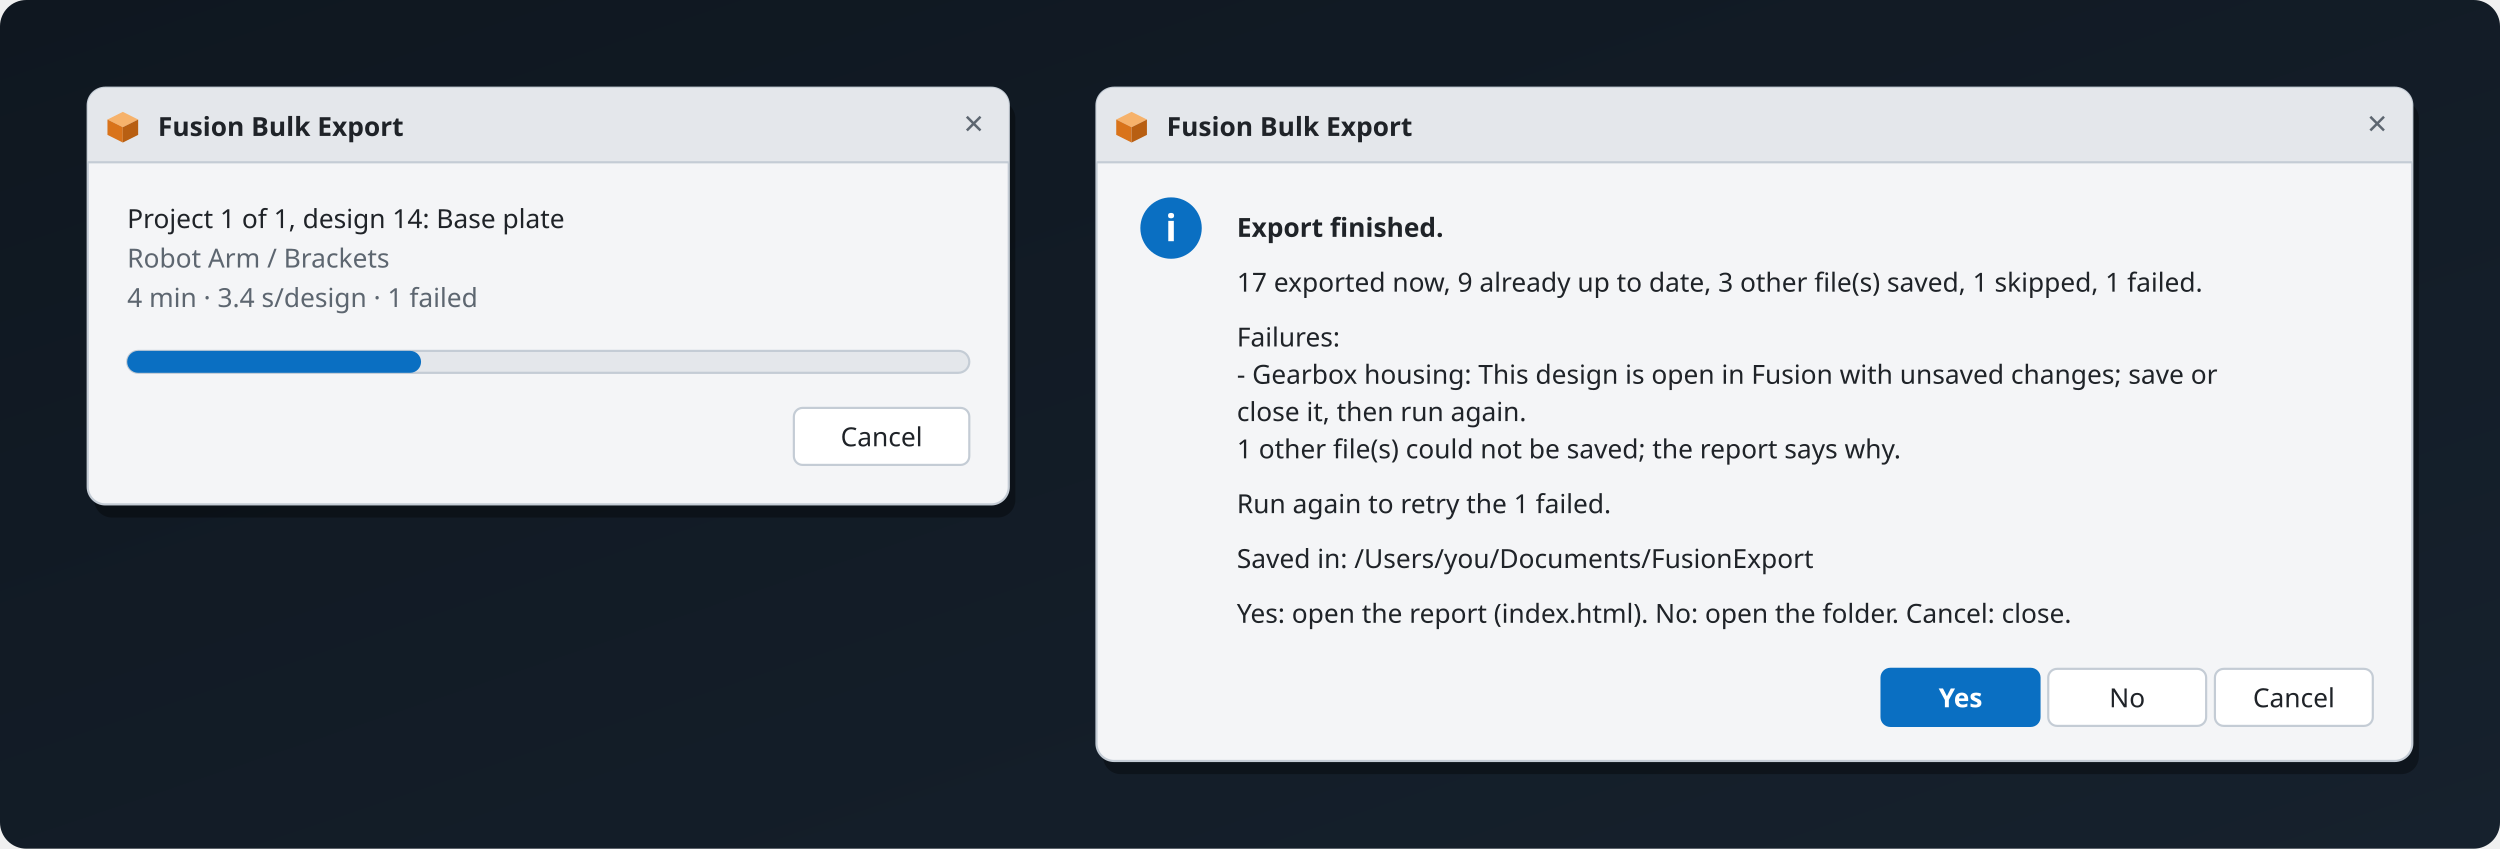
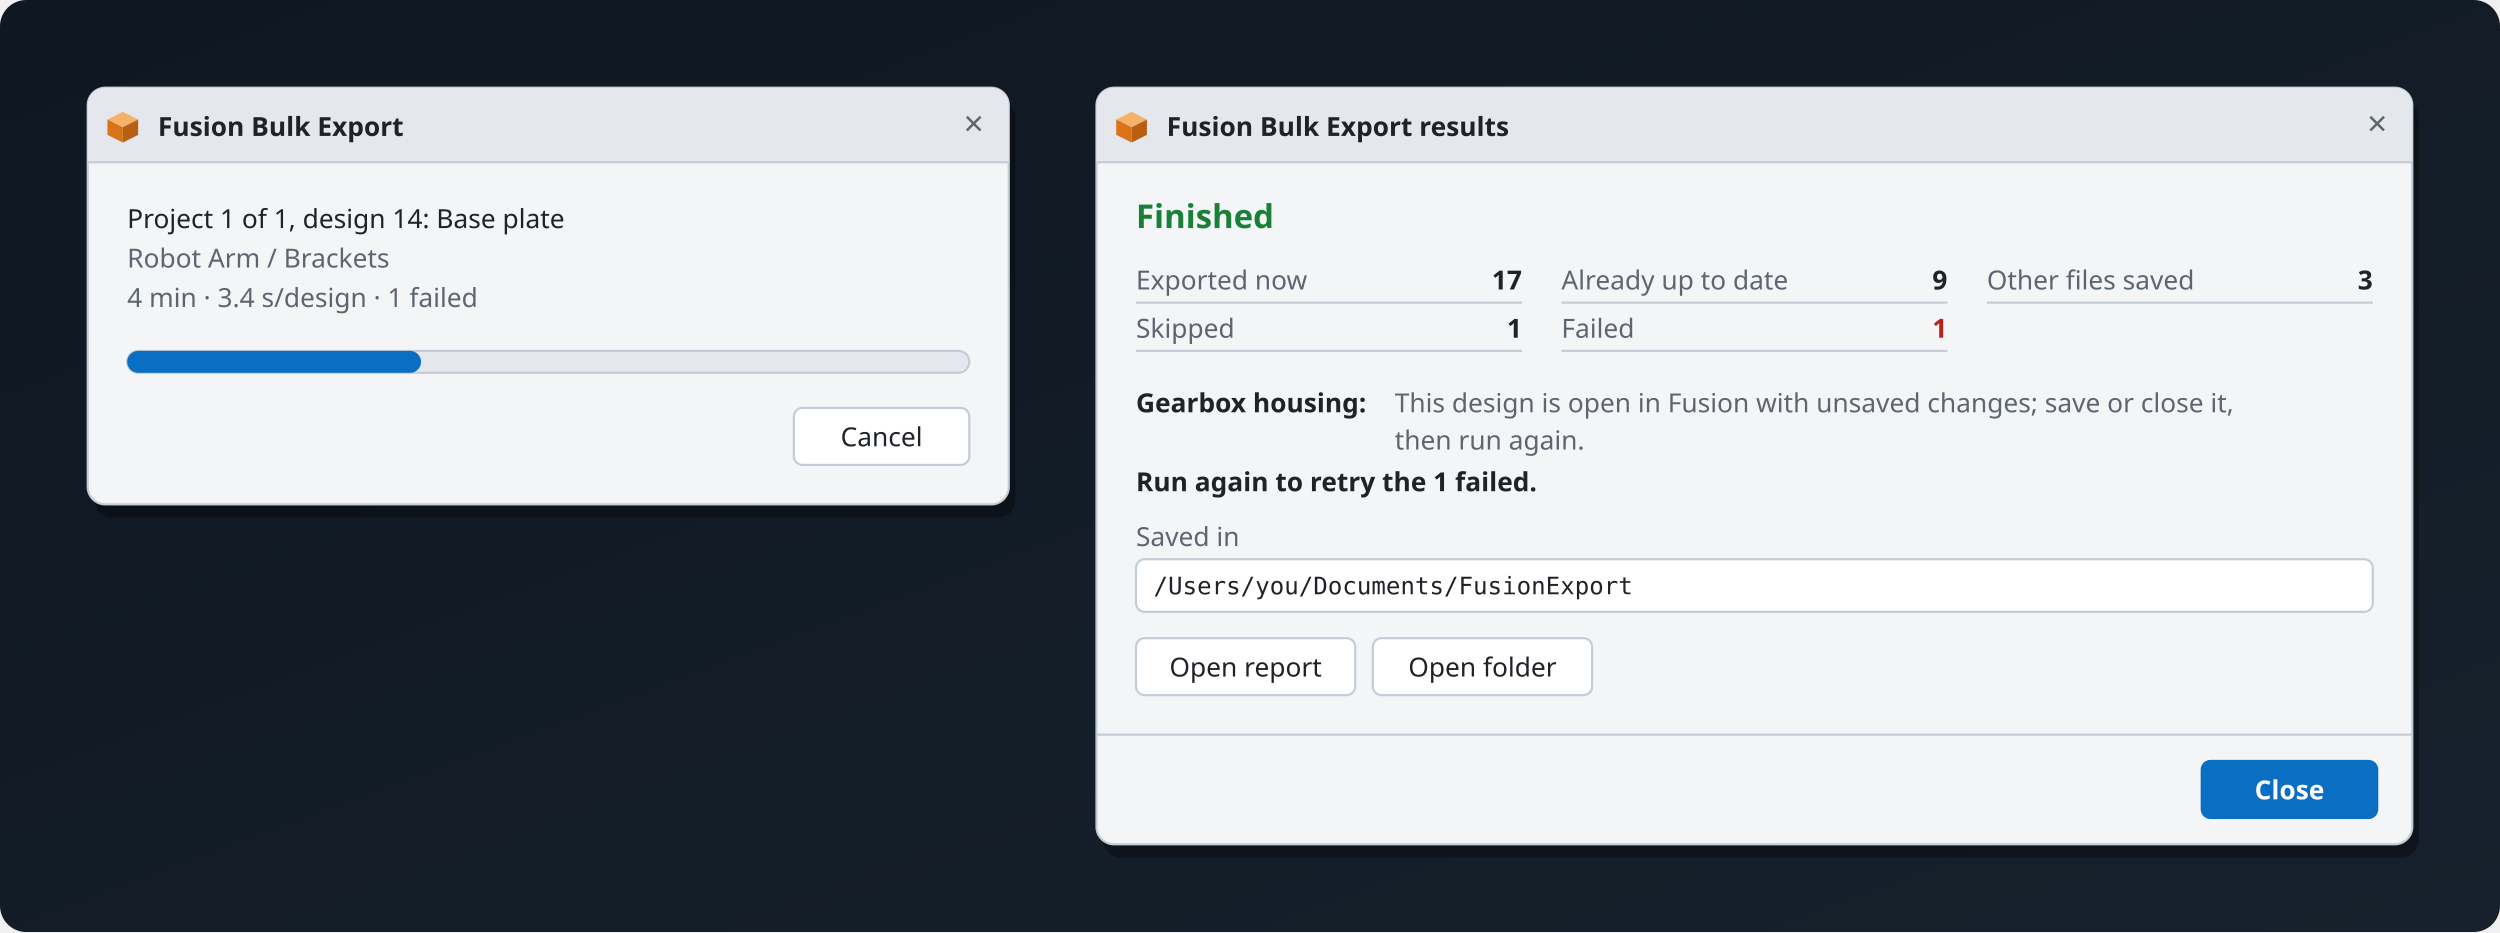
- <svg xmlns="http://www.w3.org/2000/svg" width="1140" height="387" viewBox="0 0 1140 387">
+ <svg xmlns="http://www.w3.org/2000/svg" width="1140" height="425" viewBox="0 0 1140 425">
  <defs>
    <linearGradient id="g" x1="0" y1="0" x2="1" y2="1">
      <stop offset="0" stop-color="#0f1720" />
      <stop offset="1" stop-color="#16212d" />
    </linearGradient>
  </defs>
-   <rect width="1140" height="387" rx="12" fill="url(#g)" />
+   <rect width="1140" height="425" rx="12" fill="url(#g)" />
  <rect x="43" y="46" width="420" height="190" rx="8" fill="#000" opacity="0.35" />
  <rect x="40" y="40" width="420" height="190" rx="8" fill="#f4f5f7" stroke="#c4ccd5" />
  <path d="M40,48 a8,8 0 0 1 8,-8 h404 a8,8 0 0 1 8,8 v26 h-420 z" fill="#e4e7eb" />
  <path d="M40,74 h420" stroke="#c4ccd5" />
  <path d="M56,51 l7,3.5 l-7,3.5 l-7,-3.5 z" fill="#f6b26b" />
  <path d="M49,54.5 l7,3.5 v7 l-7,-3.5 z" fill="#d9731a" />
  <path d="M63,54.5 l-7,3.5 v7 l7,-3.5 z" fill="#b85f12" />
  <text x="72" y="62" font-family="'Noto Sans', 'Segoe UI', 'Helvetica Neue', Arial, sans-serif" font-size="12" font-weight="700" fill="#1f2328" text-anchor="start">Fusion Bulk Export</text>
  <text x="444" y="62" font-family="'Noto Sans', 'Segoe UI', 'Helvetica Neue', Arial, sans-serif" font-size="16" font-weight="400" fill="#5d6670" text-anchor="middle">×</text>
  <text x="58" y="104" font-family="'Noto Sans', 'Segoe UI', 'Helvetica Neue', Arial, sans-serif" font-size="12" font-weight="400" fill="#1f2328" text-anchor="start">Project 1 of 1, design 14: Base plate</text>
  <text x="58" y="122" font-family="'Noto Sans', 'Segoe UI', 'Helvetica Neue', Arial, sans-serif" font-size="12" font-weight="400" fill="#5d6670" text-anchor="start">Robot Arm / Brackets</text>
  <text x="58" y="140" font-family="'Noto Sans', 'Segoe UI', 'Helvetica Neue', Arial, sans-serif" font-size="12" font-weight="400" fill="#5d6670" text-anchor="start">4 min · 3.4 s/design · 1 failed</text>
  <rect x="58" y="160" width="384" height="10" rx="5" fill="#e4e7eb" stroke="#c4ccd5" />
  <rect x="58" y="160" width="134" height="10" rx="5" fill="#0a6fc2" />
  <rect x="362" y="186" width="80" height="26" rx="4" fill="#ffffff" stroke="#c4ccd5" />
  <text x="402.0" y="203.5" font-family="'Noto Sans', 'Segoe UI', 'Helvetica Neue', Arial, sans-serif" font-size="12" font-weight="400" fill="#1f2328" text-anchor="middle">Cancel</text>
-   <rect x="503" y="46" width="600" height="307" rx="8" fill="#000" opacity="0.35" />
-   <rect x="500" y="40" width="600" height="307" rx="8" fill="#f4f5f7" stroke="#c4ccd5" />
+   <rect x="503" y="46" width="600" height="345" rx="8" fill="#000" opacity="0.35" />
+   <rect x="500" y="40" width="600" height="345" rx="8" fill="#f4f5f7" stroke="#c4ccd5" />
  <path d="M500,48 a8,8 0 0 1 8,-8 h584 a8,8 0 0 1 8,8 v26 h-600 z" fill="#e4e7eb" />
  <path d="M500,74 h600" stroke="#c4ccd5" />
  <path d="M516,51 l7,3.5 l-7,3.5 l-7,-3.5 z" fill="#f6b26b" />
  <path d="M509,54.5 l7,3.5 v7 l-7,-3.5 z" fill="#d9731a" />
  <path d="M523,54.5 l-7,3.5 v7 l7,-3.5 z" fill="#b85f12" />
-   <text x="532" y="62" font-family="'Noto Sans', 'Segoe UI', 'Helvetica Neue', Arial, sans-serif" font-size="12" font-weight="700" fill="#1f2328" text-anchor="start">Fusion Bulk Export</text>
+   <text x="532" y="62" font-family="'Noto Sans', 'Segoe UI', 'Helvetica Neue', Arial, sans-serif" font-size="12" font-weight="700" fill="#1f2328" text-anchor="start">Fusion Bulk Export results</text>
  <text x="1084" y="62" font-family="'Noto Sans', 'Segoe UI', 'Helvetica Neue', Arial, sans-serif" font-size="16" font-weight="400" fill="#5d6670" text-anchor="middle">×</text>
-   <circle cx="534" cy="104" r="14" fill="#0a6fc2" />
-   <text x="534" y="110" font-family="'Noto Sans', 'Segoe UI', 'Helvetica Neue', Arial, sans-serif" font-size="17" font-weight="700" fill="#ffffff" text-anchor="middle">i</text>
-   <text x="564" y="108" font-family="'Noto Sans', 'Segoe UI', 'Helvetica Neue', Arial, sans-serif" font-size="12" font-weight="600" fill="#1f2328" text-anchor="start">Export finished.</text>
-   <text x="564" y="133" font-family="'Noto Sans', 'Segoe UI', 'Helvetica Neue', Arial, sans-serif" font-size="12" font-weight="400" fill="#1f2328" text-anchor="start">17 exported now, 9 already up to date, 3 other file(s) saved, 1 skipped, 1 failed.</text>
-   <text x="564" y="158" font-family="'Noto Sans', 'Segoe UI', 'Helvetica Neue', Arial, sans-serif" font-size="12" font-weight="400" fill="#1f2328" text-anchor="start">Failures:</text>
-   <text x="564" y="175" font-family="'Noto Sans', 'Segoe UI', 'Helvetica Neue', Arial, sans-serif" font-size="12" font-weight="400" fill="#1f2328" text-anchor="start">- Gearbox housing: This design is open in Fusion with unsaved changes; save or</text>
-   <text x="564" y="192" font-family="'Noto Sans', 'Segoe UI', 'Helvetica Neue', Arial, sans-serif" font-size="12" font-weight="400" fill="#1f2328" text-anchor="start">close it, then run again.</text>
-   <text x="564" y="209" font-family="'Noto Sans', 'Segoe UI', 'Helvetica Neue', Arial, sans-serif" font-size="12" font-weight="400" fill="#1f2328" text-anchor="start">1 other file(s) could not be saved; the report says why.</text>
-   <text x="564" y="234" font-family="'Noto Sans', 'Segoe UI', 'Helvetica Neue', Arial, sans-serif" font-size="12" font-weight="400" fill="#1f2328" text-anchor="start">Run again to retry the 1 failed.</text>
-   <text x="564" y="259" font-family="'Noto Sans', 'Segoe UI', 'Helvetica Neue', Arial, sans-serif" font-size="12" font-weight="400" fill="#1f2328" text-anchor="start">Saved in: /Users/you/Documents/FusionExport</text>
-   <text x="564" y="284" font-family="'Noto Sans', 'Segoe UI', 'Helvetica Neue', Arial, sans-serif" font-size="12" font-weight="400" fill="#1f2328" text-anchor="start">Yes: open the report (index.html).  No: open the folder.  Cancel: close.</text>
-   <rect x="858" y="305" width="72" height="26" rx="4" fill="#0a6fc2" stroke="#0a6fc2" />
-   <text x="894.0" y="322.5" font-family="'Noto Sans', 'Segoe UI', 'Helvetica Neue', Arial, sans-serif" font-size="12" font-weight="600" fill="#ffffff" text-anchor="middle">Yes</text>
-   <rect x="934" y="305" width="72" height="26" rx="4" fill="#ffffff" stroke="#c4ccd5" />
-   <text x="970.0" y="322.5" font-family="'Noto Sans', 'Segoe UI', 'Helvetica Neue', Arial, sans-serif" font-size="12" font-weight="400" fill="#1f2328" text-anchor="middle">No</text>
-   <rect x="1010" y="305" width="72" height="26" rx="4" fill="#ffffff" stroke="#c4ccd5" />
-   <text x="1046.0" y="322.5" font-family="'Noto Sans', 'Segoe UI', 'Helvetica Neue', Arial, sans-serif" font-size="12" font-weight="400" fill="#1f2328" text-anchor="middle">Cancel</text>
+   <text x="518" y="104" font-family="'Noto Sans', 'Segoe UI', 'Helvetica Neue', Arial, sans-serif" font-size="15" font-weight="600" fill="#1a7f37" text-anchor="start">Finished</text>
+   <text x="518.0" y="132" font-family="'Noto Sans', 'Segoe UI', 'Helvetica Neue', Arial, sans-serif" font-size="12" font-weight="400" fill="#5d6670" text-anchor="start">Exported now</text>
+   <text x="694.0" y="132" font-family="'Noto Sans', 'Segoe UI', 'Helvetica Neue', Arial, sans-serif" font-size="12" font-weight="600" fill="#1f2328" text-anchor="end">17</text>
+   <path d="M518,138 h176" stroke="#c4ccd5" />
+   <text x="712.0" y="132" font-family="'Noto Sans', 'Segoe UI', 'Helvetica Neue', Arial, sans-serif" font-size="12" font-weight="400" fill="#5d6670" text-anchor="start">Already up to date</text>
+   <text x="888.0" y="132" font-family="'Noto Sans', 'Segoe UI', 'Helvetica Neue', Arial, sans-serif" font-size="12" font-weight="600" fill="#1f2328" text-anchor="end">9</text>
+   <path d="M712,138 h176" stroke="#c4ccd5" />
+   <text x="906.0" y="132" font-family="'Noto Sans', 'Segoe UI', 'Helvetica Neue', Arial, sans-serif" font-size="12" font-weight="400" fill="#5d6670" text-anchor="start">Other files saved</text>
+   <text x="1082.0" y="132" font-family="'Noto Sans', 'Segoe UI', 'Helvetica Neue', Arial, sans-serif" font-size="12" font-weight="600" fill="#1f2328" text-anchor="end">3</text>
+   <path d="M906,138 h176" stroke="#c4ccd5" />
+   <text x="518.0" y="154" font-family="'Noto Sans', 'Segoe UI', 'Helvetica Neue', Arial, sans-serif" font-size="12" font-weight="400" fill="#5d6670" text-anchor="start">Skipped</text>
+   <text x="694.0" y="154" font-family="'Noto Sans', 'Segoe UI', 'Helvetica Neue', Arial, sans-serif" font-size="12" font-weight="600" fill="#1f2328" text-anchor="end">1</text>
+   <path d="M518,160 h176" stroke="#c4ccd5" />
+   <text x="712.0" y="154" font-family="'Noto Sans', 'Segoe UI', 'Helvetica Neue', Arial, sans-serif" font-size="12" font-weight="400" fill="#5d6670" text-anchor="start">Failed</text>
+   <text x="888.0" y="154" font-family="'Noto Sans', 'Segoe UI', 'Helvetica Neue', Arial, sans-serif" font-size="12" font-weight="600" fill="#b42318" text-anchor="end">1</text>
+   <path d="M712,160 h176" stroke="#c4ccd5" />
+   <text x="518" y="188" font-family="'Noto Sans', 'Segoe UI', 'Helvetica Neue', Arial, sans-serif" font-size="12" font-weight="600" fill="#1f2328" text-anchor="start">Gearbox housing:</text>
+   <text x="636.0" y="188" font-family="'Noto Sans', 'Segoe UI', 'Helvetica Neue', Arial, sans-serif" font-size="12" font-weight="400" fill="#5d6670" text-anchor="start">This design is open in Fusion with unsaved changes; save or close it,</text>
+   <text x="636.0" y="205" font-family="'Noto Sans', 'Segoe UI', 'Helvetica Neue', Arial, sans-serif" font-size="12" font-weight="400" fill="#5d6670" text-anchor="start">then run again.</text>
+   <text x="518" y="224" font-family="'Noto Sans', 'Segoe UI', 'Helvetica Neue', Arial, sans-serif" font-size="12" font-weight="600" fill="#1f2328" text-anchor="start">Run again to retry the 1 failed.</text>
+   <text x="518" y="249" font-family="'Noto Sans', 'Segoe UI', 'Helvetica Neue', Arial, sans-serif" font-size="12" font-weight="400" fill="#5d6670" text-anchor="start">Saved in</text>
+   <rect x="518" y="255" width="564" height="24" rx="4" fill="#ffffff" stroke="#c4ccd5" />
+   <text x="526" y="271" font-family="Menlo, Consolas, monospace" font-size="11" fill="#1f2328">/Users/you/Documents/FusionExport</text>
+   <rect x="518" y="291" width="100" height="26" rx="4" fill="#ffffff" stroke="#c4ccd5" />
+   <text x="568.0" y="308.5" font-family="'Noto Sans', 'Segoe UI', 'Helvetica Neue', Arial, sans-serif" font-size="12" font-weight="400" fill="#1f2328" text-anchor="middle">Open report</text>
+   <rect x="626" y="291" width="100" height="26" rx="4" fill="#ffffff" stroke="#c4ccd5" />
+   <text x="676.0" y="308.5" font-family="'Noto Sans', 'Segoe UI', 'Helvetica Neue', Arial, sans-serif" font-size="12" font-weight="400" fill="#1f2328" text-anchor="middle">Open folder</text>
+   <path d="M500,335 h600" stroke="#c4ccd5" />
+   <rect x="1004" y="347" width="80" height="26" rx="4" fill="#0a6fc2" stroke="#0a6fc2" />
+   <text x="1044.0" y="364.5" font-family="'Noto Sans', 'Segoe UI', 'Helvetica Neue', Arial, sans-serif" font-size="12" font-weight="600" fill="#ffffff" text-anchor="middle">Close</text>
</svg>
